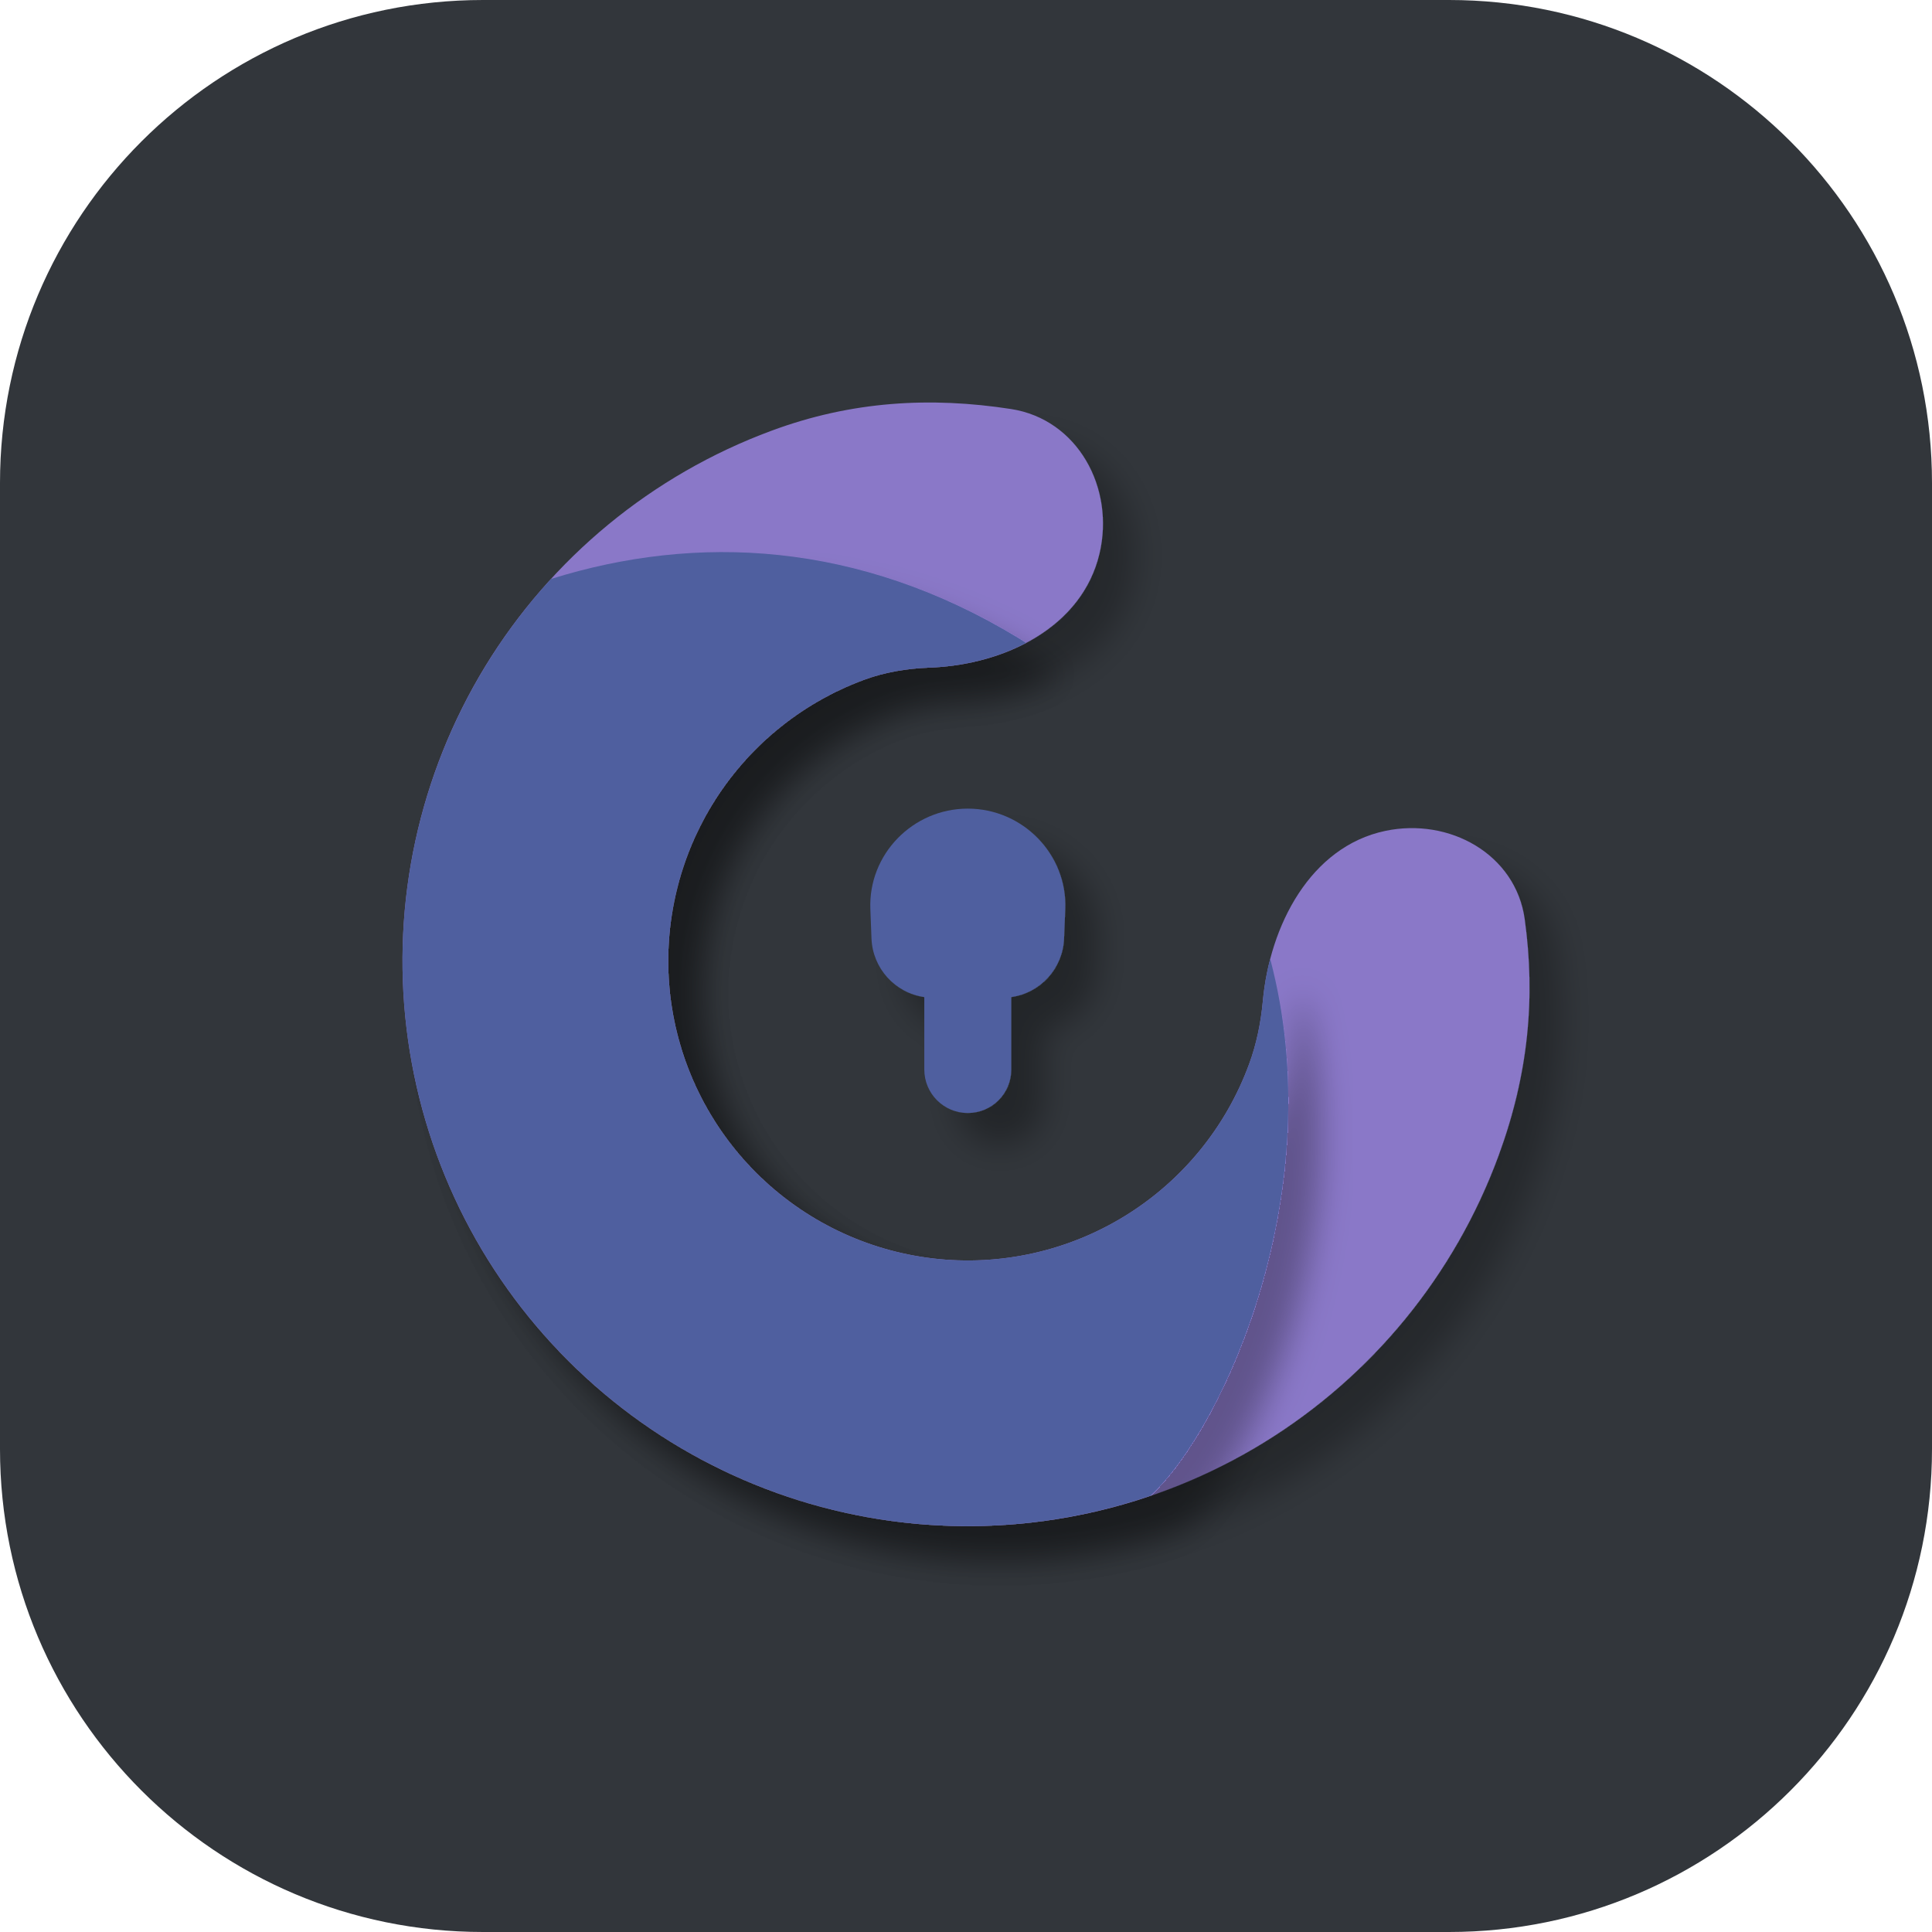
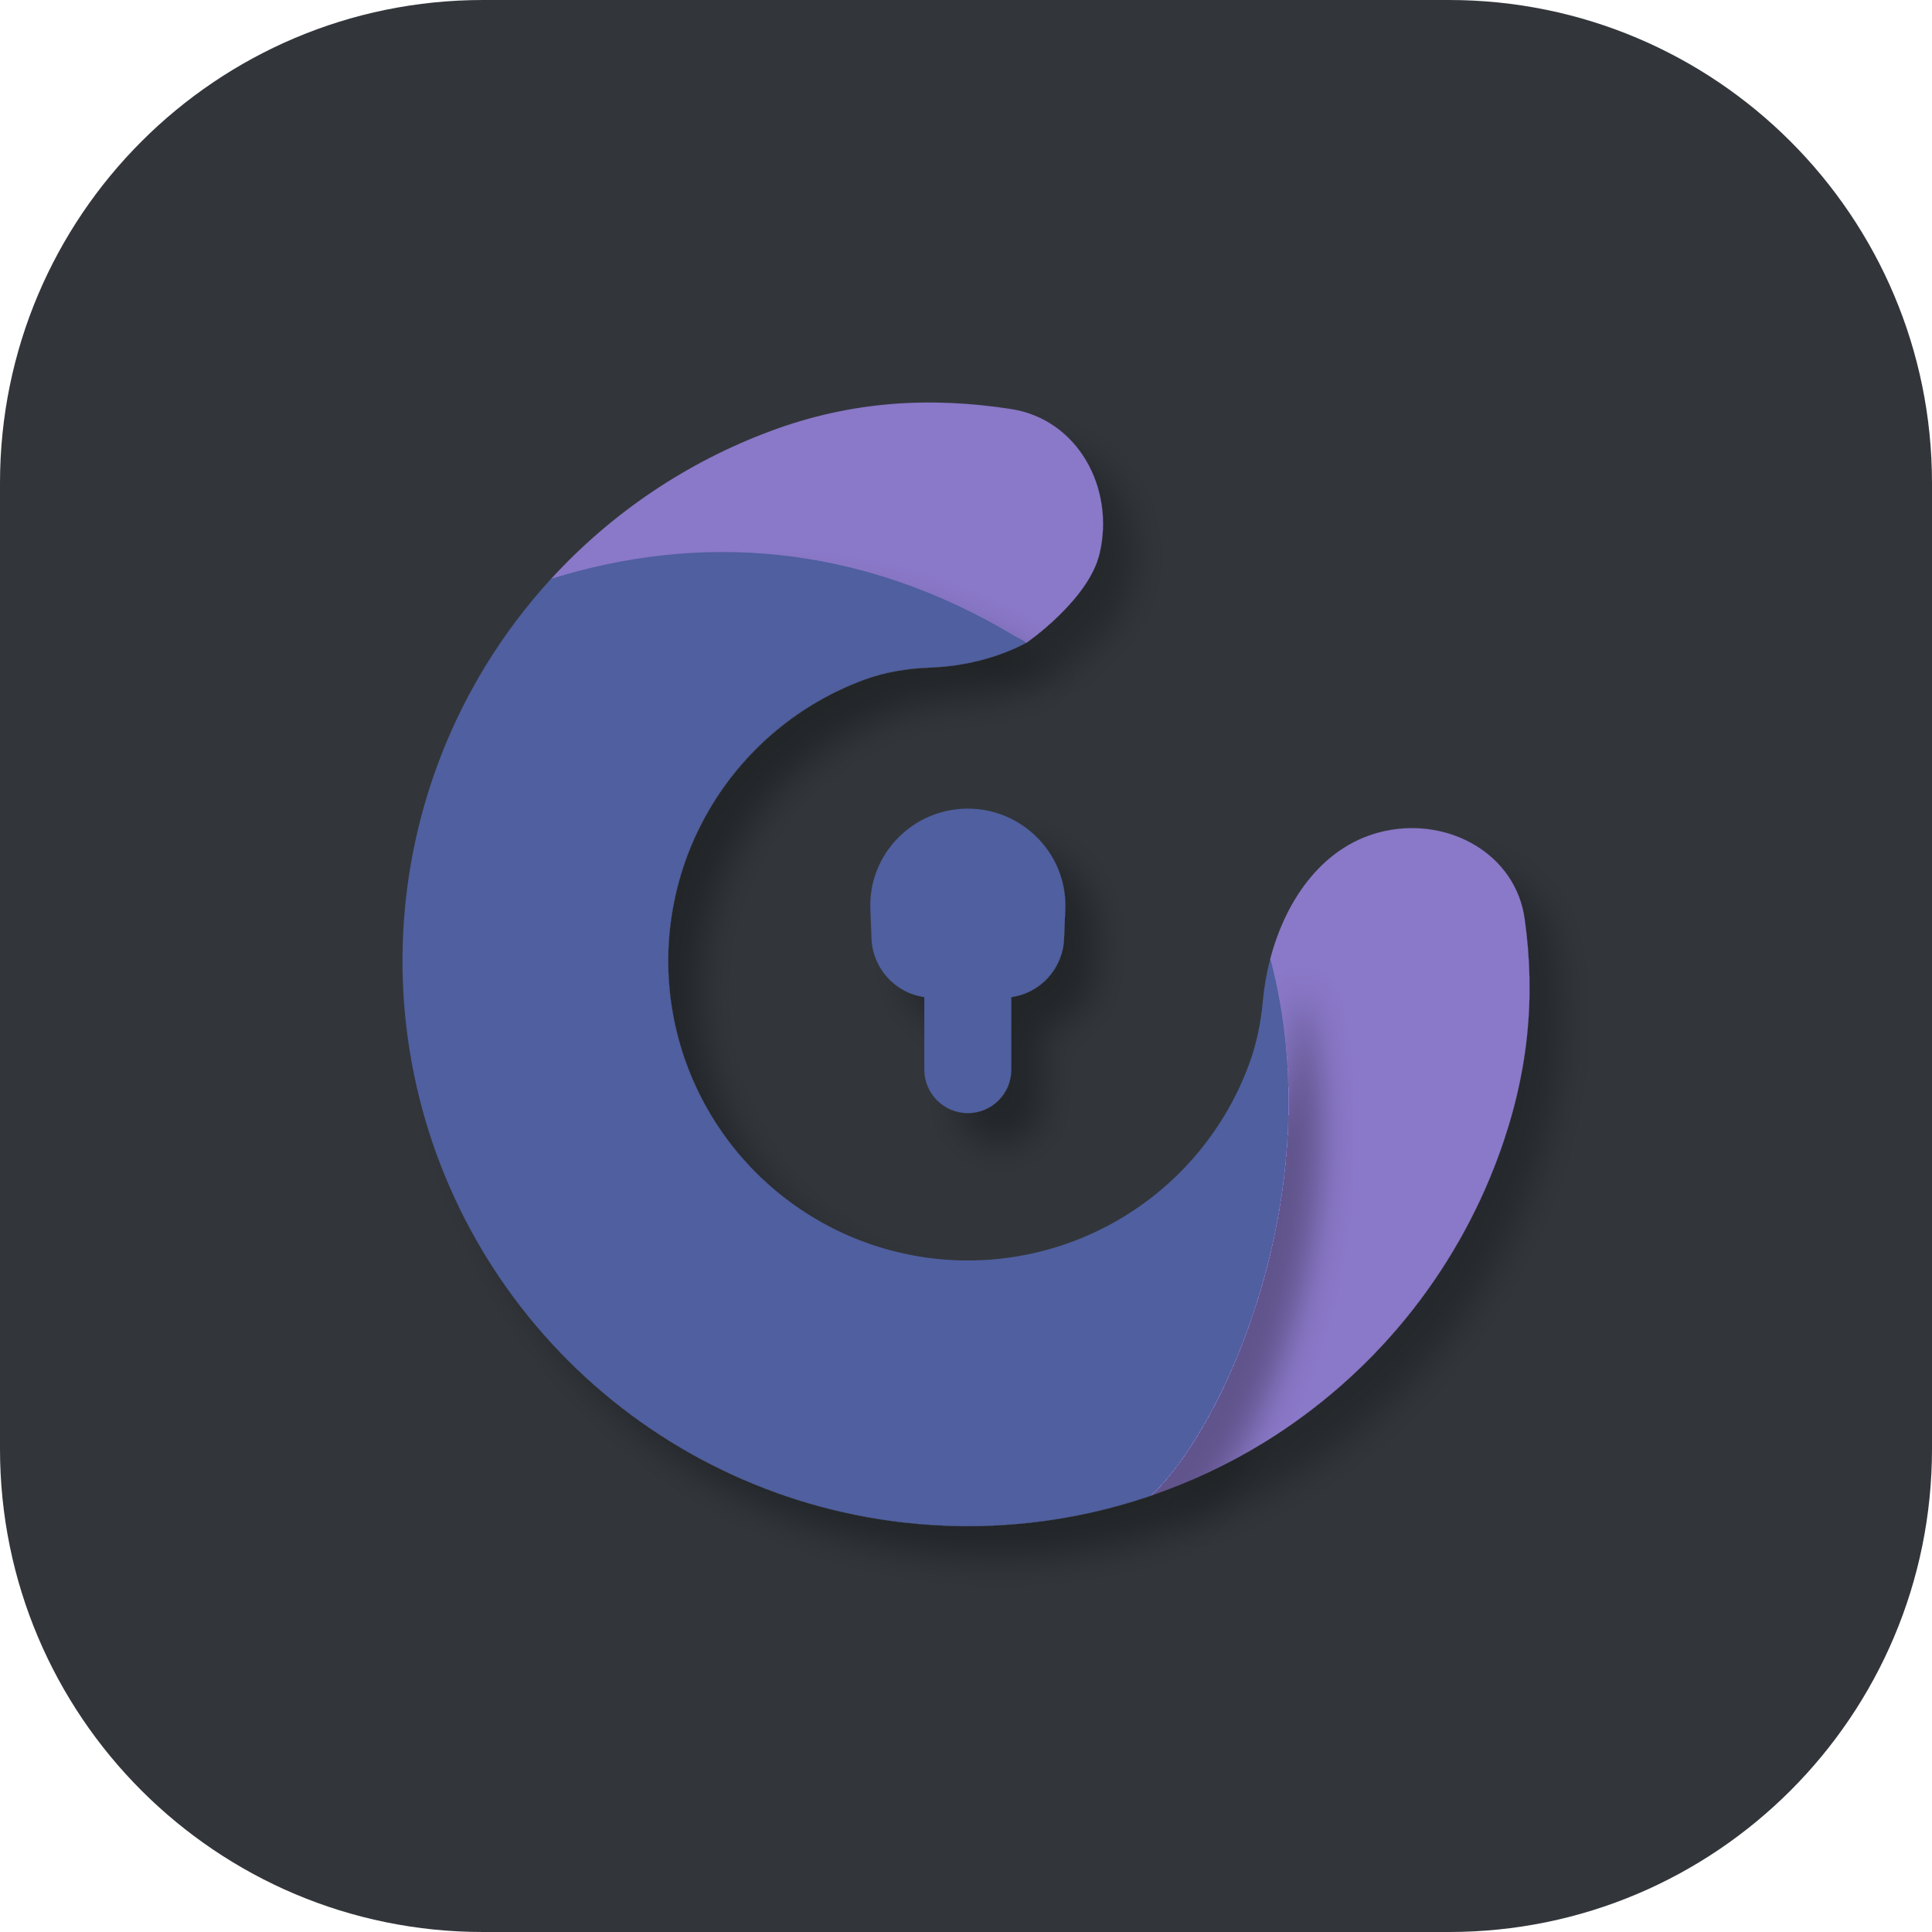
<svg xmlns="http://www.w3.org/2000/svg" width="24" height="24" viewBox="0 0 24 24" fill="none">
  <rect width="24" height="24" rx="6" fill="#32363B" />
-   <g filter="url(#filter0_d_148_214)">
-     <path d="M17.207 10.322C18.004 10.153 18.827 10.61 18.94 11.416C19.076 12.395 18.987 13.345 18.616 14.355C18.072 15.836 17.046 17.091 15.703 17.918C14.359 18.744 12.776 19.094 11.21 18.911C9.643 18.729 8.183 18.024 7.066 16.91C5.948 15.797 5.238 14.34 5.05 12.774C4.862 11.208 5.206 9.624 6.028 8.277C6.85 6.931 8.101 5.9 9.58 5.352C10.58 4.98 11.563 4.927 12.559 5.081C13.388 5.209 13.851 6.062 13.658 6.878C13.441 7.792 12.484 8.259 11.545 8.293C11.262 8.304 10.986 8.35 10.728 8.446C9.944 8.737 9.281 9.283 8.846 9.997C8.41 10.71 8.228 11.55 8.327 12.38C8.427 13.21 8.803 13.982 9.396 14.572C9.988 15.162 10.761 15.536 11.592 15.633C12.422 15.73 13.261 15.544 13.973 15.106C14.685 14.668 15.229 14.003 15.517 13.218C15.608 12.972 15.662 12.709 15.687 12.44C15.772 11.495 16.28 10.518 17.207 10.322Z" fill="#8A78C8" />
+   <g filter="url(#filter0_d_289_1152)">
+     <path d="M17.208 10.322C18.005 10.153 18.828 10.61 18.94 11.416C19.077 12.395 18.987 13.345 18.616 14.356C18.073 15.836 17.047 17.091 15.703 17.918C15.257 18.192 14.784 18.414 14.294 18.581C14.752 17.904 15.956 14.985 15.78 11.909C15.978 11.156 16.455 10.481 17.208 10.322ZM9.58 5.352C10.581 4.98 11.563 4.927 12.559 5.081C13.388 5.209 13.852 6.062 13.659 6.878C13.522 7.455 12.748 7.987 12.748 7.987C12.748 7.987 12.686 7.948 12.655 7.929C10.451 7.24 8.445 7.12 6.846 7.191C7.594 6.374 8.53 5.741 9.58 5.352Z" fill="#8A78C8" />
  </g>
-   <g filter="url(#filter1_d_148_214)">
-     <path d="M6.845 7.192C8.65 6.628 10.664 6.719 12.655 7.929C12.685 7.948 12.715 7.967 12.745 7.986C12.386 8.175 11.964 8.278 11.545 8.293C11.263 8.304 10.987 8.35 10.729 8.446C9.945 8.736 9.282 9.283 8.846 9.996C8.411 10.71 8.228 11.55 8.327 12.38C8.427 13.21 8.804 13.982 9.396 14.572C9.988 15.162 10.762 15.536 11.592 15.633C12.422 15.73 13.261 15.544 13.973 15.106C14.685 14.668 15.229 14.003 15.517 13.218C15.607 12.972 15.662 12.709 15.687 12.44C15.703 12.264 15.733 12.086 15.779 11.913C16.535 14.761 15.216 17.722 14.292 18.58C13.308 18.916 12.256 19.033 11.21 18.911C9.644 18.729 8.183 18.024 7.066 16.91C5.948 15.797 5.238 14.34 5.05 12.774C4.862 11.208 5.207 9.624 6.029 8.278C6.266 7.888 6.54 7.524 6.845 7.192Z" fill="#4F5F9F" />
+   <g filter="url(#filter1_d_289_1152)">
+     <path fill-rule="evenodd" clip-rule="evenodd" d="M6.845 7.191C8.65 6.627 10.663 6.719 12.654 7.929C12.685 7.948 12.716 7.967 12.747 7.987C12.388 8.176 11.965 8.278 11.545 8.293C11.262 8.304 10.986 8.35 10.728 8.446C9.944 8.737 9.281 9.283 8.846 9.997C8.41 10.71 8.228 11.55 8.327 12.38C8.427 13.21 8.803 13.982 9.396 14.572C9.988 15.162 10.761 15.536 11.592 15.633C12.422 15.73 13.261 15.544 13.973 15.106C14.685 14.668 15.229 14.003 15.517 13.218C15.608 12.972 15.662 12.709 15.687 12.44C15.703 12.262 15.734 12.084 15.78 11.909C16.538 14.758 15.218 17.723 14.293 18.581C13.309 18.918 12.256 19.033 11.21 18.911C9.643 18.729 8.183 18.024 7.066 16.91C5.948 15.797 5.238 14.34 5.05 12.774C4.862 11.208 5.206 9.624 6.028 8.277C6.266 7.888 6.54 7.524 6.845 7.191Z" fill="#4F5F9F" />
  </g>
-   <g filter="url(#filter2_d_148_214)">
-     <path d="M10.812 11.295C10.784 10.613 11.339 10.045 12.022 10.045C12.705 10.045 13.26 10.613 13.233 11.295L13.218 11.66C13.203 12.028 12.928 12.334 12.562 12.386V13.286C12.562 13.585 12.321 13.826 12.022 13.826C11.724 13.826 11.482 13.585 11.482 13.286V12.386C11.117 12.334 10.841 12.028 10.826 11.66L10.812 11.295Z" fill="#4F5F9F" />
+   <g filter="url(#filter2_d_289_1152)">
+     <path d="M10.812 11.295C10.784 10.613 11.339 10.045 12.022 10.045C12.705 10.045 13.26 10.613 13.233 11.295L13.218 11.66C13.203 12.028 12.928 12.334 12.562 12.386V13.286C12.562 13.585 12.321 13.827 12.022 13.827C11.724 13.827 11.482 13.585 11.482 13.286V12.386C11.117 12.334 10.841 12.028 10.826 11.66L10.812 11.295Z" fill="#4F5F9F" />
  </g>
  <defs>
-     <filter id="filter0_d_148_214" x="5" y="5" width="14.8" height="14.758" filterUnits="userSpaceOnUse" color-interpolation-filters="sRGB">
+     <filter id="filter0_d_289_1152" x="6.846" y="5" width="12.954" height="14.381" filterUnits="userSpaceOnUse" color-interpolation-filters="sRGB">
      <feFlood flood-opacity="0" result="BackgroundImageFix" />
      <feColorMatrix in="SourceAlpha" type="matrix" values="0 0 0 0 0 0 0 0 0 0 0 0 0 0 0 0 0 0 127 0" result="hardAlpha" />
      <feOffset dx="0.4" dy="0.4" />
      <feGaussianBlur stdDeviation="0.2" />
      <feComposite in2="hardAlpha" operator="out" />
      <feColorMatrix type="matrix" values="0 0 0 0 0 0 0 0 0 0 0 0 0 0 0 0 0 0 0.25 0" />
-       <feBlend mode="normal" in2="BackgroundImageFix" result="effect1_dropShadow_148_214" />
-       <feBlend mode="normal" in="SourceGraphic" in2="effect1_dropShadow_148_214" result="shape" />
+       <feBlend mode="normal" in2="BackgroundImageFix" result="effect1_dropShadow_289_1152" />
+       <feBlend mode="normal" in="SourceGraphic" in2="effect1_dropShadow_289_1152" result="shape" />
    </filter>
-     <filter id="filter1_d_148_214" x="5" y="6.858" width="11.804" height="12.901" filterUnits="userSpaceOnUse" color-interpolation-filters="sRGB">
+     <filter id="filter1_d_289_1152" x="5" y="6.858" width="11.806" height="12.901" filterUnits="userSpaceOnUse" color-interpolation-filters="sRGB">
      <feFlood flood-opacity="0" result="BackgroundImageFix" />
      <feColorMatrix in="SourceAlpha" type="matrix" values="0 0 0 0 0 0 0 0 0 0 0 0 0 0 0 0 0 0 127 0" result="hardAlpha" />
      <feOffset dx="0.4" dy="0.4" />
      <feGaussianBlur stdDeviation="0.2" />
      <feComposite in2="hardAlpha" operator="out" />
      <feColorMatrix type="matrix" values="0 0 0 0 0 0 0 0 0 0 0 0 0 0 0 0 0 0 0.3 0" />
-       <feBlend mode="normal" in2="BackgroundImageFix" result="effect1_dropShadow_148_214" />
-       <feBlend mode="normal" in="SourceGraphic" in2="effect1_dropShadow_148_214" result="shape" />
+       <feBlend mode="normal" in2="BackgroundImageFix" result="effect1_dropShadow_289_1152" />
+       <feBlend mode="normal" in="SourceGraphic" in2="effect1_dropShadow_289_1152" result="shape" />
    </filter>
-     <filter id="filter2_d_148_214" x="10.81" y="10.045" width="3.224" height="4.582" filterUnits="userSpaceOnUse" color-interpolation-filters="sRGB">
+     <filter id="filter2_d_289_1152" x="10.81" y="10.045" width="3.224" height="4.581" filterUnits="userSpaceOnUse" color-interpolation-filters="sRGB">
      <feFlood flood-opacity="0" result="BackgroundImageFix" />
      <feColorMatrix in="SourceAlpha" type="matrix" values="0 0 0 0 0 0 0 0 0 0 0 0 0 0 0 0 0 0 127 0" result="hardAlpha" />
      <feOffset dx="0.4" dy="0.4" />
      <feGaussianBlur stdDeviation="0.2" />
      <feComposite in2="hardAlpha" operator="out" />
      <feColorMatrix type="matrix" values="0 0 0 0 0 0 0 0 0 0 0 0 0 0 0 0 0 0 0.3 0" />
-       <feBlend mode="normal" in2="BackgroundImageFix" result="effect1_dropShadow_148_214" />
-       <feBlend mode="normal" in="SourceGraphic" in2="effect1_dropShadow_148_214" result="shape" />
+       <feBlend mode="normal" in2="BackgroundImageFix" result="effect1_dropShadow_289_1152" />
+       <feBlend mode="normal" in="SourceGraphic" in2="effect1_dropShadow_289_1152" result="shape" />
    </filter>
  </defs>
</svg>
